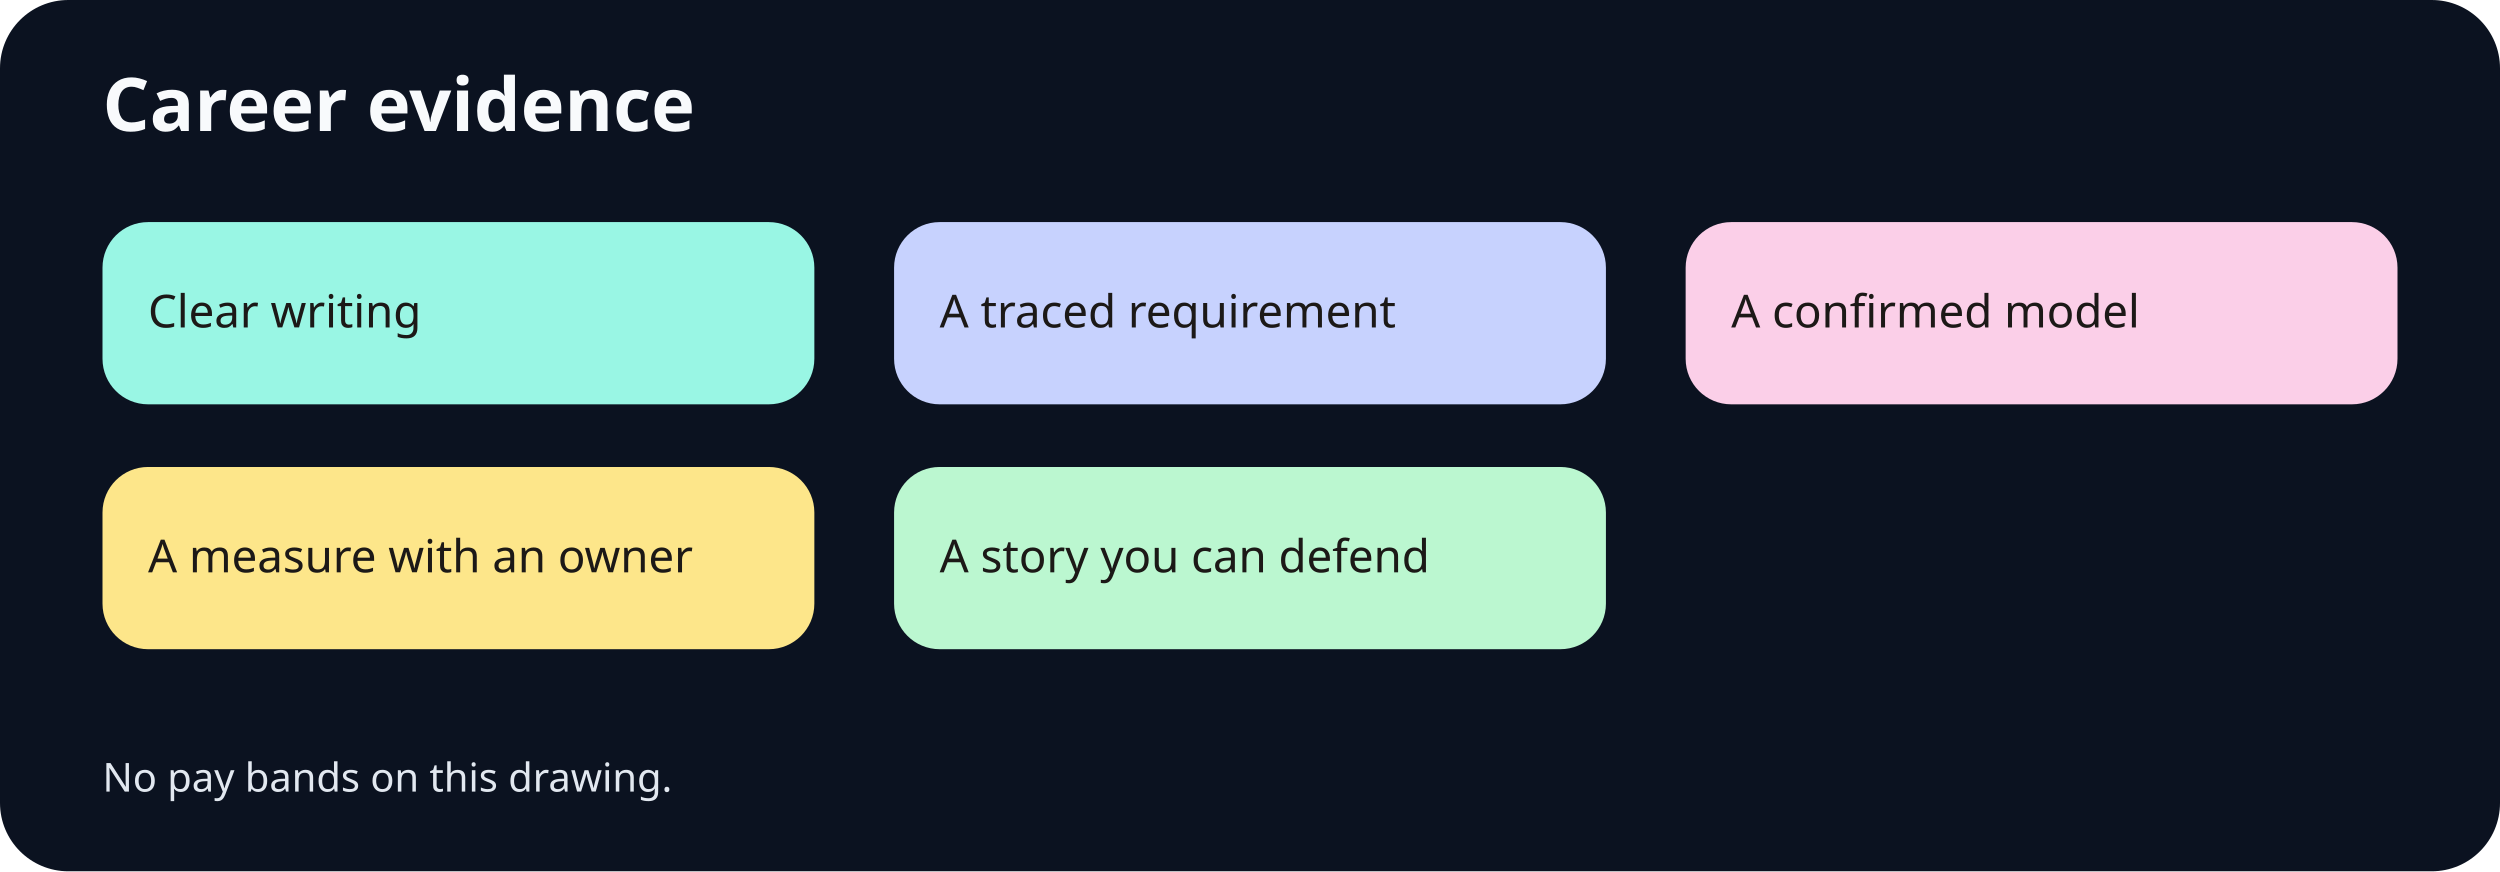
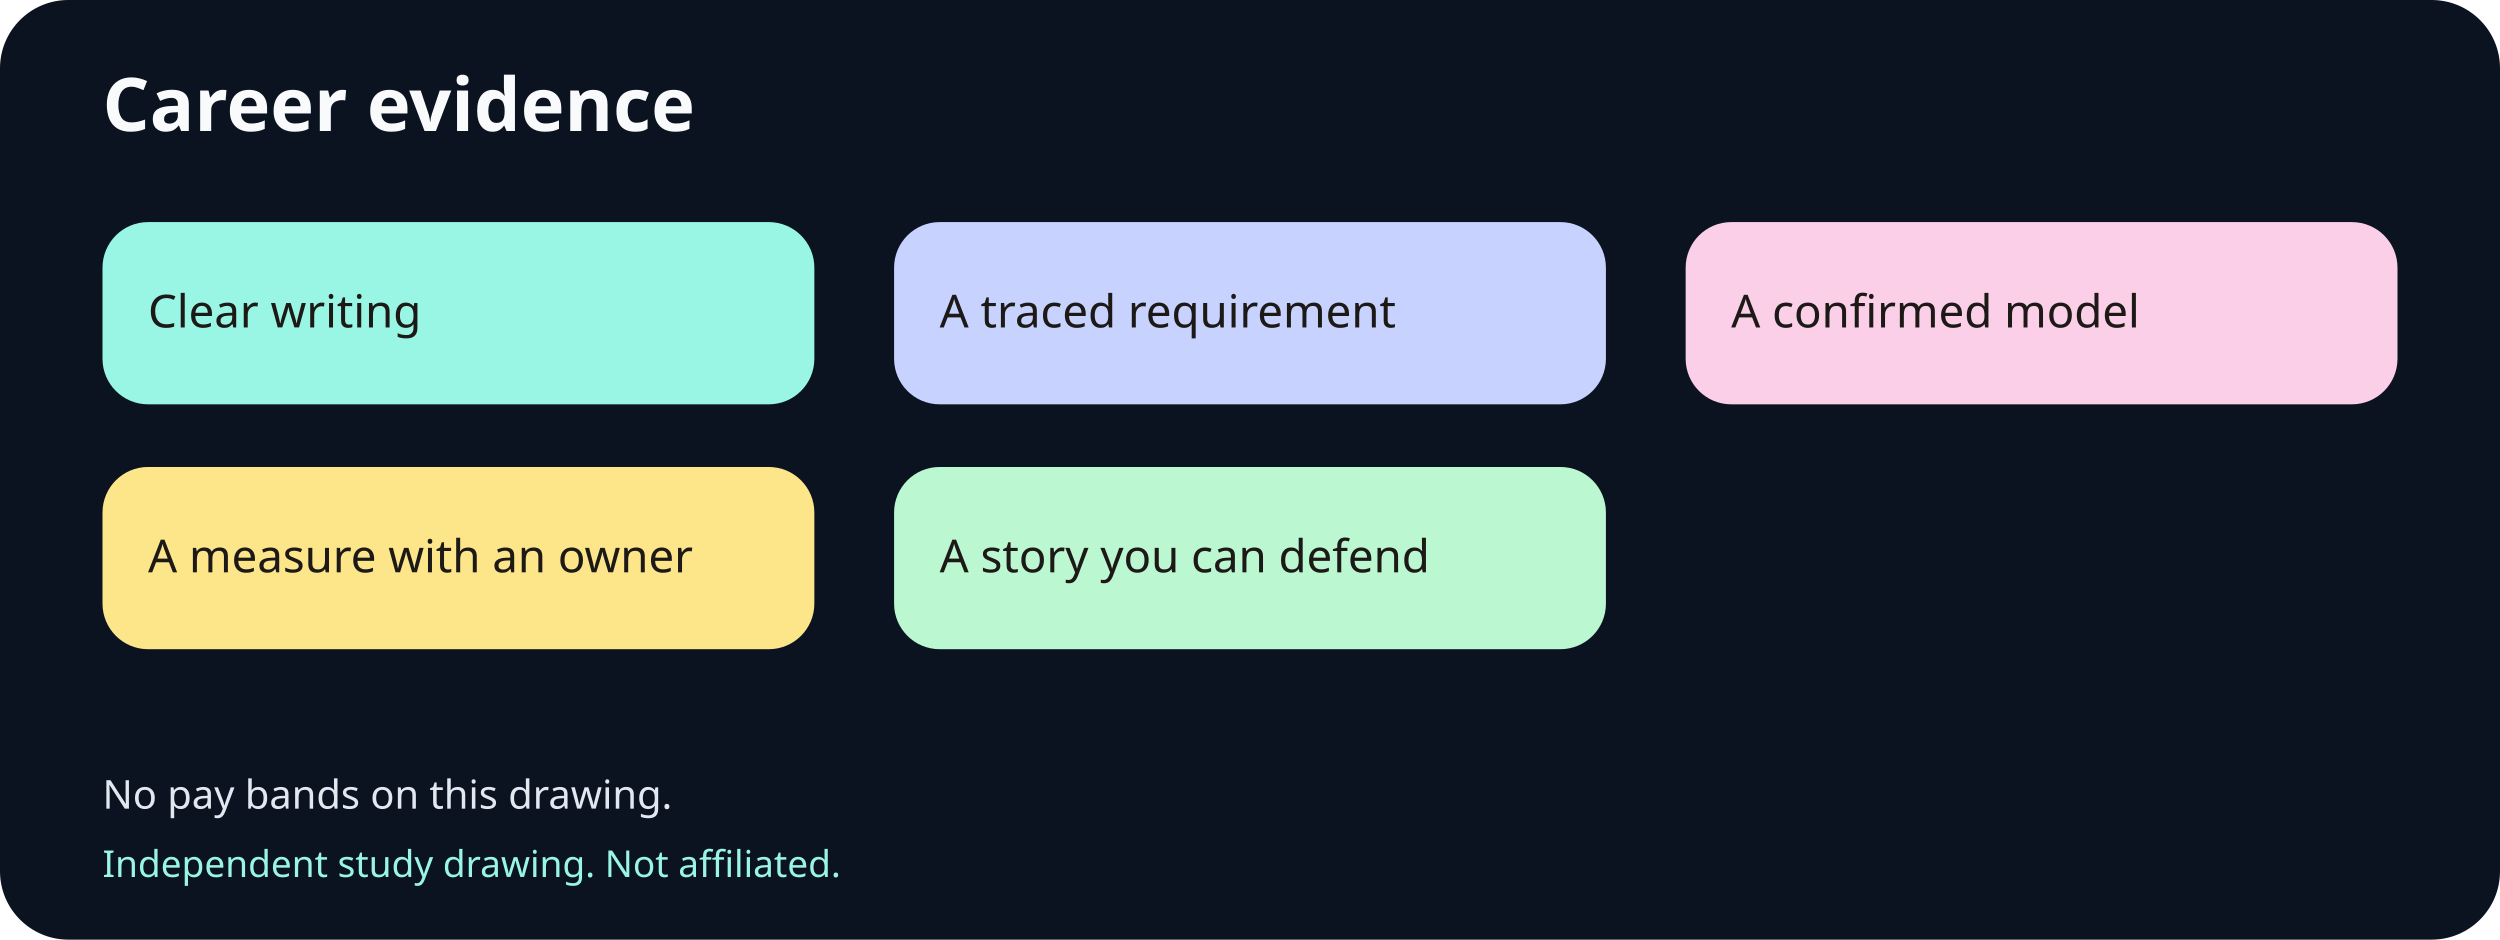
- <svg xmlns="http://www.w3.org/2000/svg" viewBox="0 0 878 306" role="img">
+ <svg xmlns="http://www.w3.org/2000/svg" viewBox="0 0 878 330" role="img">
+   <style>
+ @keyframes baPulse { 50% { opacity: 0.78 } }
+ .ba-box { animation: baPulse 2.8s ease-in-out infinite; transform-box: fill-box; transform-origin: center; }
+ @media (prefers-reduced-motion: reduce) { .ba-box { animation: none } }
+ </style>
  <rect width="100%" height="100%" rx="24" fill="#0b1220" />
  <text x="36" y="46" fill="#f8fafc" font-family="Segoe UI, sans-serif" font-size="26" font-weight="700">Career evidence</text>
-   <rect x="36" y="78" width="250" height="64" rx="16" fill="#99f6e4" />
+   <rect class="ba-box" x="36" y="78" width="250" height="64" rx="16" fill="#99f6e4" />
  <text x="52" y="115.0" fill="#1c1917" font-family="Segoe UI, sans-serif" font-size="16">Clear writing</text>
-   <rect x="314" y="78" width="250" height="64" rx="16" fill="#c7d2fe" />
+   <rect class="ba-box" x="314" y="78" width="250" height="64" rx="16" fill="#c7d2fe" />
  <text x="330" y="115.0" fill="#1c1917" font-family="Segoe UI, sans-serif" font-size="16">A traced requirement</text>
-   <rect x="592" y="78" width="250" height="64" rx="16" fill="#fbcfe8" />
+   <rect class="ba-box" x="592" y="78" width="250" height="64" rx="16" fill="#fbcfe8" />
  <text x="608" y="115.0" fill="#1c1917" font-family="Segoe UI, sans-serif" font-size="16">A confirmed model</text>
-   <rect x="36" y="164" width="250" height="64" rx="16" fill="#fde68a" />
+   <rect class="ba-box" x="36" y="164" width="250" height="64" rx="16" fill="#fde68a" />
  <text x="52" y="201.0" fill="#1c1917" font-family="Segoe UI, sans-serif" font-size="16">A measure with an owner</text>
-   <rect x="314" y="164" width="250" height="64" rx="16" fill="#bbf7d0" />
+   <rect class="ba-box" x="314" y="164" width="250" height="64" rx="16" fill="#bbf7d0" />
  <text x="330" y="201.0" fill="#1c1917" font-family="Segoe UI, sans-serif" font-size="16">A story you can defend</text>
-   <text x="36" y="278" fill="#e2e8f0" font-family="Segoe UI, sans-serif" font-size="14">No pay bands on this drawing.</text>
+   <text x="36" y="284" fill="#e2e8f0" font-family="Segoe UI, sans-serif" font-size="14">No pay bands on this drawing.</text>
+   <text x="36" y="308" fill="#99f6e4" font-family="Segoe UI, sans-serif" font-size="13">Independent study drawing. Not affiliated.</text>
</svg>
